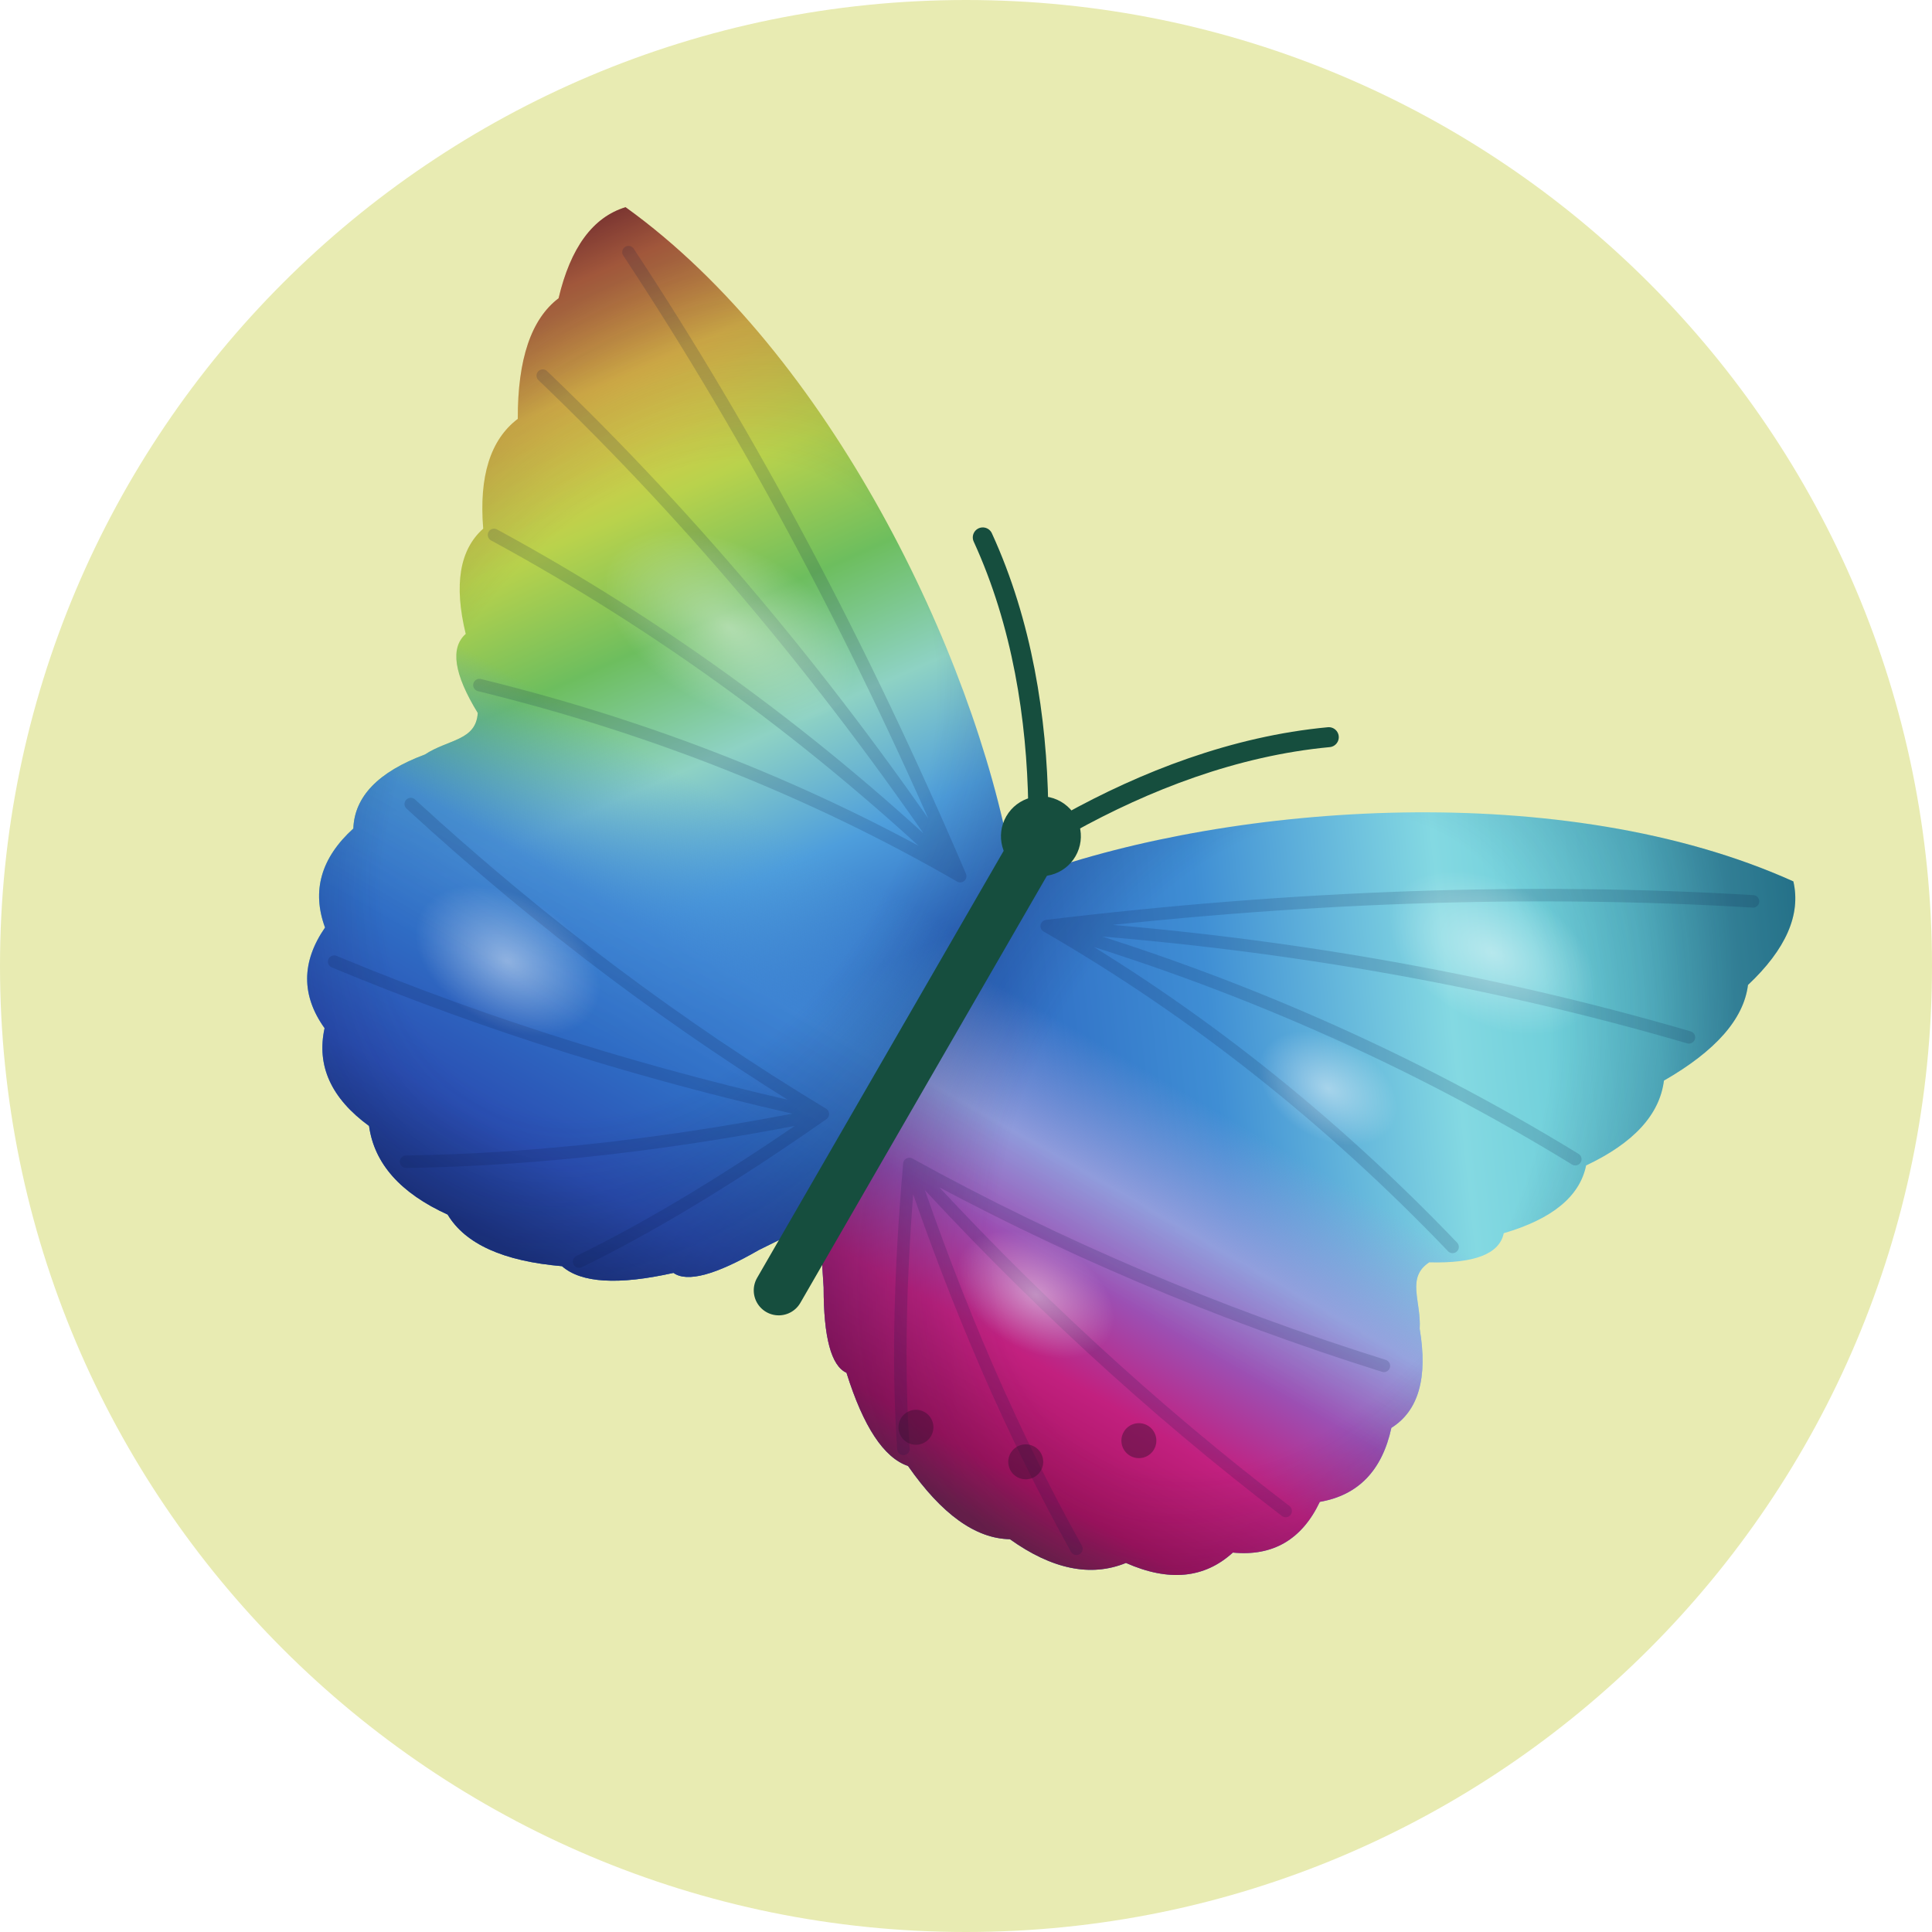
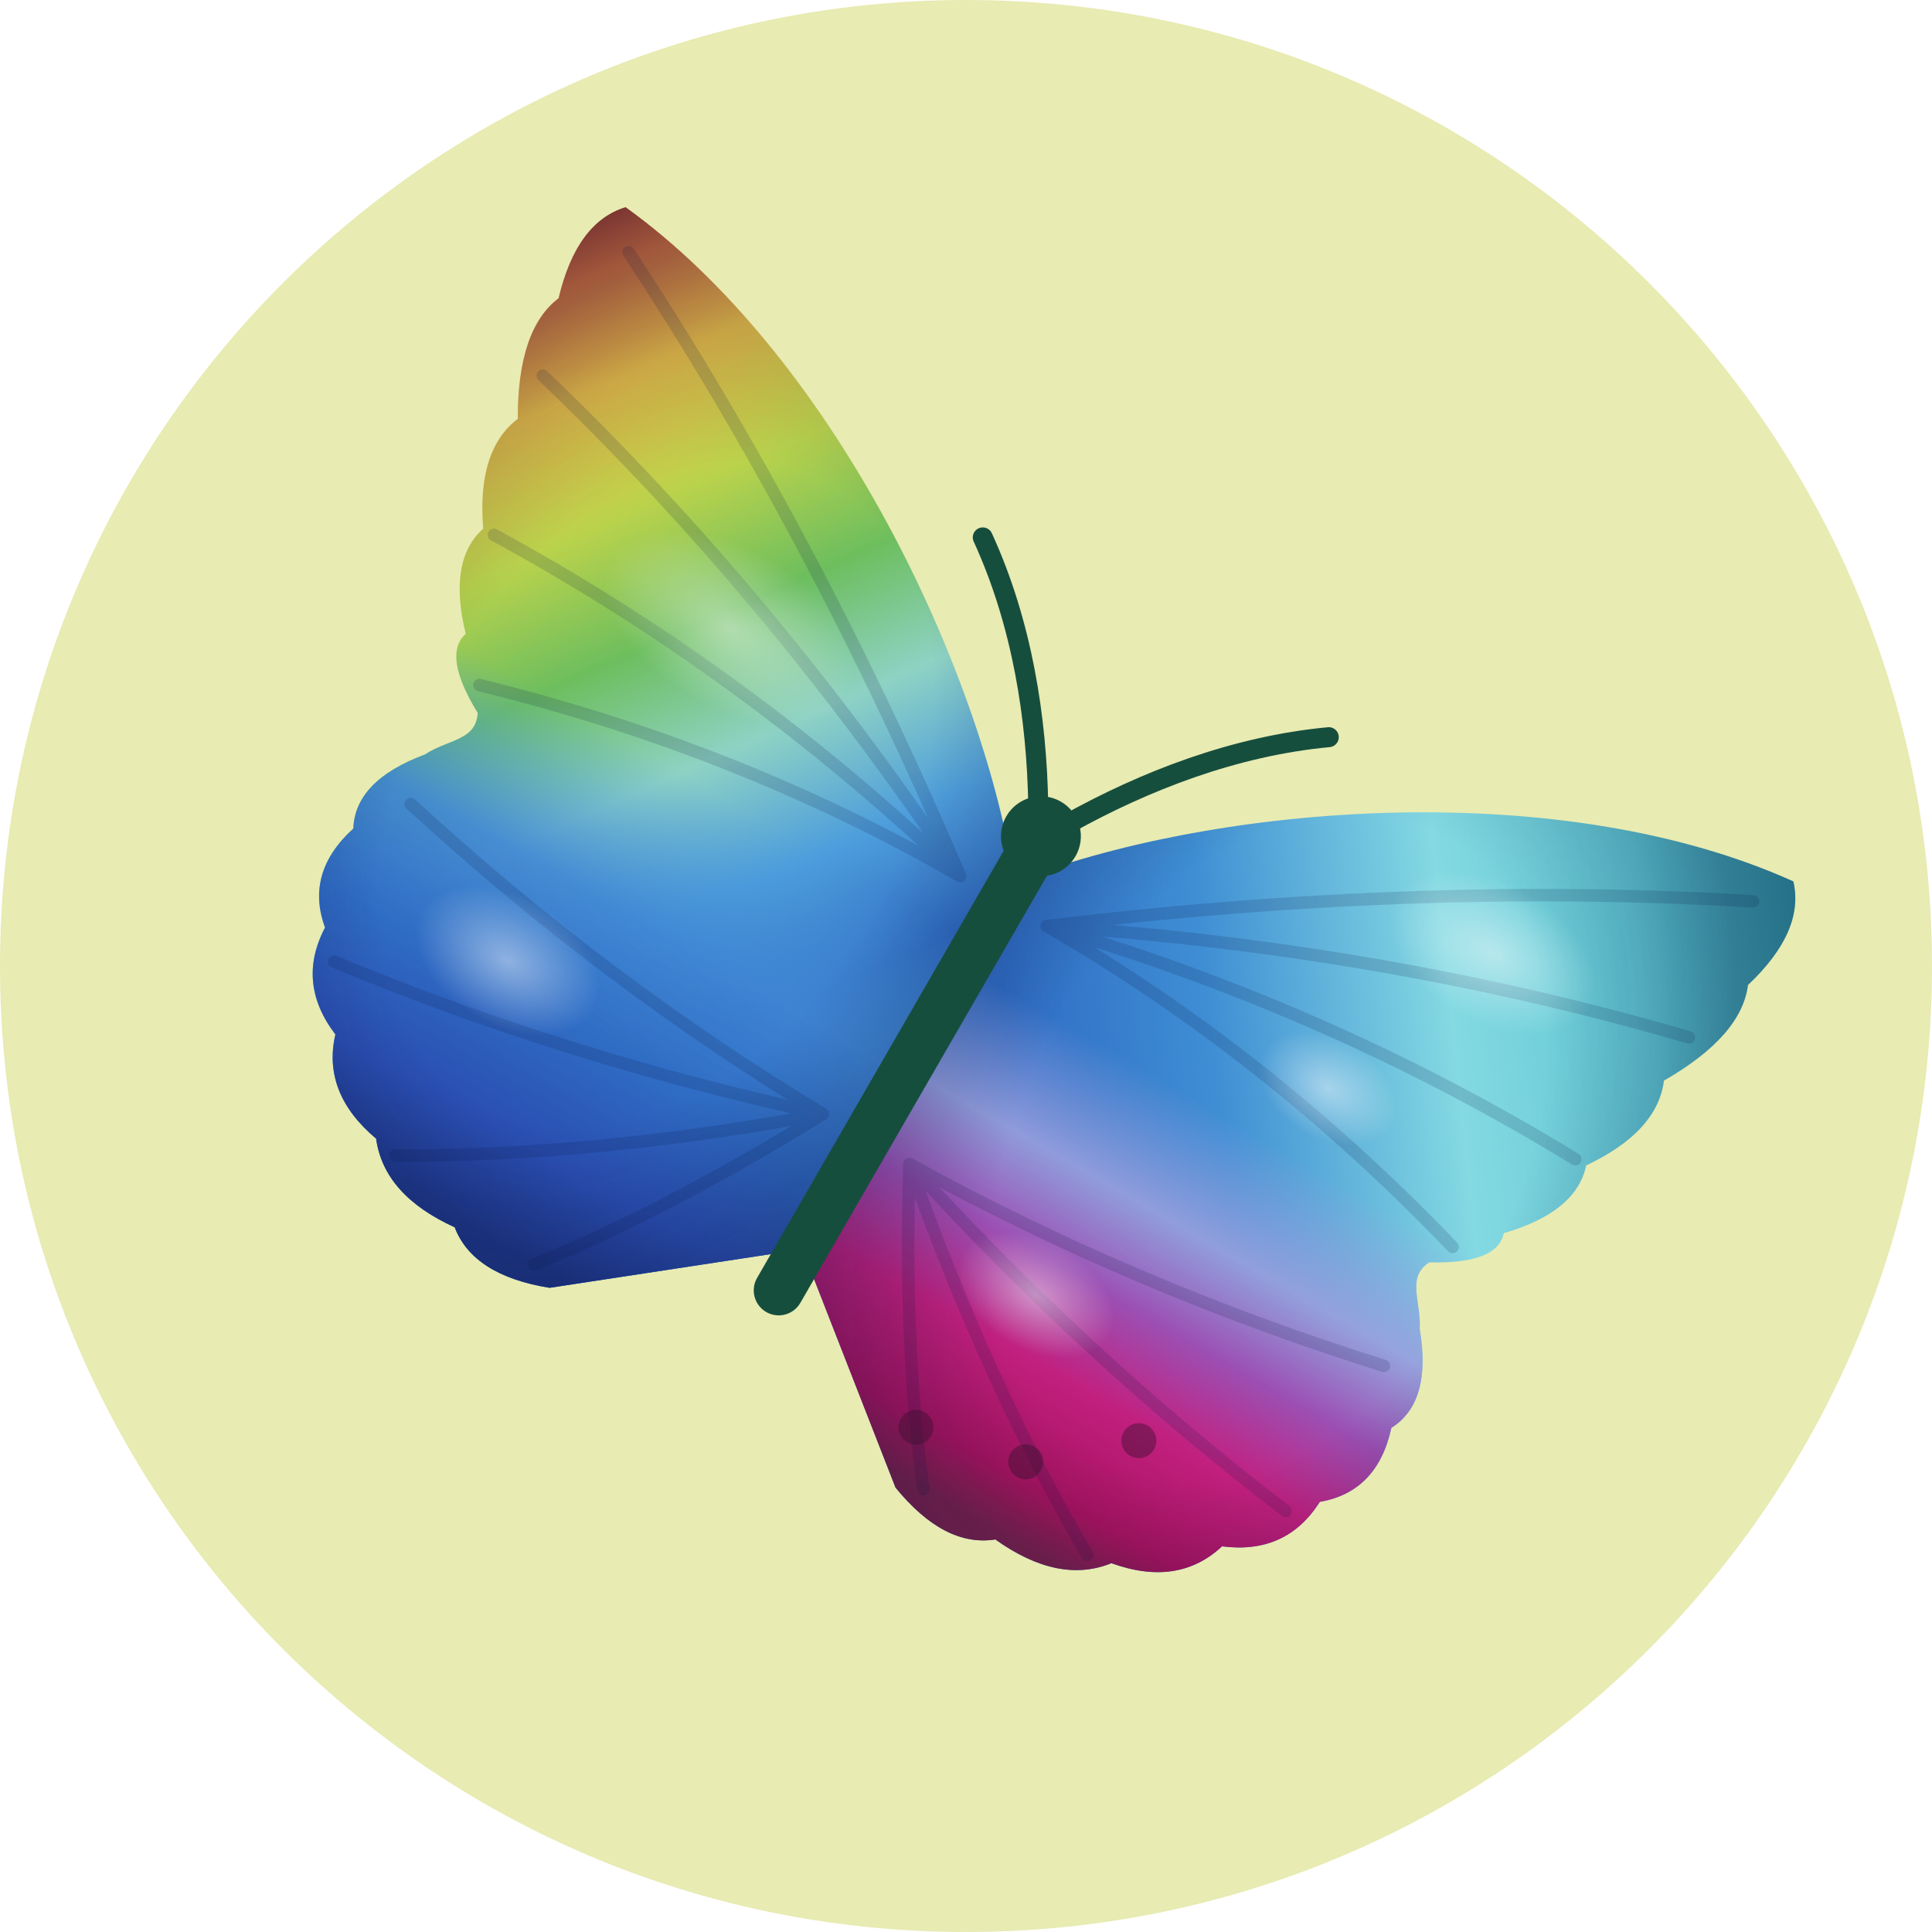
<svg xmlns="http://www.w3.org/2000/svg" viewBox="0 0 64 64">
  <defs>
    <linearGradient id="lw" gradientUnits="userSpaceOnUse" x1="5" y1="12" x2="31" y2="31">
      <stop offset="0" stop-color="#A63F2A" />
      <stop offset="0.07" stop-color="#E2743A" />
      <stop offset="0.2" stop-color="#F0C346" />
      <stop offset="0.36" stop-color="#B9D24C" />
      <stop offset="0.52" stop-color="#6DBE5E" />
      <stop offset="0.68" stop-color="#8ED2C4" />
      <stop offset="0.84" stop-color="#4E9EDC" />
      <stop offset="1" stop-color="#2F6CC4" />
    </linearGradient>
    <linearGradient id="lh" gradientUnits="userSpaceOnUse" x1="20" y1="31" x2="20" y2="51">
      <stop offset="0" stop-color="#4E9EDC" stop-opacity="0" />
      <stop offset="0.3" stop-color="#3F86D4" stop-opacity="0.9" />
      <stop offset="0.55" stop-color="#2F6CC4" />
      <stop offset="0.8" stop-color="#2A4EB2" />
      <stop offset="1" stop-color="#1D3585" />
    </linearGradient>
    <linearGradient id="rw" gradientUnits="userSpaceOnUse" x1="59" y1="12" x2="33" y2="31">
      <stop offset="0" stop-color="#2E97A6" />
      <stop offset="0.2" stop-color="#5CC6D2" />
      <stop offset="0.45" stop-color="#84D9E2" />
      <stop offset="0.75" stop-color="#3F8ED4" />
      <stop offset="1" stop-color="#2F6CC4" />
    </linearGradient>
    <linearGradient id="rh" gradientUnits="userSpaceOnUse" x1="44" y1="32" x2="44" y2="51">
      <stop offset="0" stop-color="#9AA0DE" stop-opacity="0" />
      <stop offset="0.25" stop-color="#9AA0DE" stop-opacity="0.9" />
      <stop offset="0.45" stop-color="#9C4FB3" />
      <stop offset="0.65" stop-color="#C2207F" />
      <stop offset="0.88" stop-color="#A5125E" />
      <stop offset="1" stop-color="#77204B" />
    </linearGradient>
    <radialGradient id="edge" cx="0.5" cy="0.5" r="0.6">
      <stop offset="0.6" stop-color="#0B1440" stop-opacity="0" />
      <stop offset="1" stop-color="#0B1440" stop-opacity="0.3" />
    </radialGradient>
    <radialGradient id="spot">
      <stop offset="0" stop-color="#fff" stop-opacity="0.45" />
      <stop offset="1" stop-color="#fff" stop-opacity="0" />
    </radialGradient>
-     <path id="ls" d="M31.5 27.5 C26 21 15 13.5 5 12.5 Q3.6 14 4.5 17 Q3.7 18.9 5.5 22 Q4.7 23.9 6.5 26.5 Q5.9 28.3 8 30.5 Q7.6 31.7 10 33 C10.5 34 9.5 34.5 9 35.5 Q7.1 37.8 8 39.5 Q7.2 42 9 43.5 Q8.8 46 11 47 Q11.7 49.2 14.5 49.5 Q15.9 51.3 19 51 Q20.8 52 24 50.5 Q25.5 50.8 28 48.5 Q29 48.6 30.5 46 L31.5 44.5 Z" />
-     <path id="rs" d="M32.5 27.5 C38 21 49 13.5 59 12.5 Q60.4 14 59.5 17 Q60.3 18.9 58.5 22 Q59.3 23.9 57.5 26.5 Q58.1 28.3 56 30.5 Q56.4 31.7 54 33 C53.5 34 54.5 34.5 55 35.5 Q56.9 37.8 56 39.5 Q56.8 42 55 43.5 Q55.2 46 53 47 Q52.3 49.2 49.5 49.5 Q48.1 51.3 45 51 Q43.2 52 40 50.5 Q38.5 50.8 36 48.5 Q35 48.6 33.5 46 L32.5 44.5 Z" />
+     <path id="ls" d="M31.5 27.5 C26 21 15 13.5 5 12.5 Q3.6 14 4.5 17 Q3.7 18.9 5.5 22 Q4.7 23.9 6.5 26.5 Q5.9 28.3 8 30.5 Q7.6 31.7 10 33 C10.5 34 9.5 34.5 9 35.5 Q7.1 37.8 8 39.5 Q7.2 42 9 43.5 Q9.1 46 11.5 47 Q12.2 49.3 15 49.8 Q16.4 51.6 19.5 51.3 Q21.1 52.6 24 51.5 L31.5 45.5 Z" />
+     <path id="rs" d="M32.5 27.5 C38 21 49 13.5 59 12.5 Q60.4 14 59.5 17 Q60.3 18.9 58.5 22 Q59.3 23.9 57.5 26.5 Q58.1 28.3 56 30.5 Q56.4 31.7 54 33 C53.5 34 54.5 34.5 55 35.5 Q56.9 37.8 56 39.5 Q56.8 42 55 43.5 Q54.9 46 52.5 47 Q51.8 49.3 49 49.8 Q47.6 51.6 44.5 51.3 Q42.9 52.6 40 51.5 L32.5 45.5 Z" />
  </defs>
  <circle cx="32" cy="32" r="32" fill="#E8EBB2" />
  <g transform="translate(32 32) scale(0.88) translate(-32 -32)">
    <g transform="rotate(30 32 32) translate(32 32) scale(0.94) translate(-32 -32)">
      <use href="#ls" fill="url(#lw)" />
      <use href="#rs" fill="url(#rw)" />
      <use href="#ls" fill="url(#lh)" />
      <use href="#rs" fill="url(#rh)" />
      <use href="#ls" fill="url(#edge)" />
      <use href="#rs" fill="url(#edge)" />
-       <path d="M30 29 Q18 20 6 14 M30 29 Q17.8 23 5.5 20 M30 29 Q18.5 26.2 7 26.5 M30 29 Q19.8 29 9.5 32 M30 40 Q19.8 39.8 9.5 37.5 M30 40 Q20 43.2 10 44.5 M30 40 Q23.2 46 16.5 50 M30 40 Q27.2 46 24.5 50 M34 29 Q46 20 58 14 M34 29 Q46.2 23 58.5 20 M34 29 Q45.5 26.2 57 26.5 M34 29 Q44.2 29 54.5 32 M34 40 Q44.2 39.8 54.5 37.5 M34 40 Q44 43.2 54 44.5 M34 40 Q40.8 46 47.5 50 M34 40 Q36.8 46 39.5 50" fill="none" stroke="#0B1440" stroke-opacity="0.16" stroke-width="0.5" stroke-linecap="round" />
+       <path d="M30 29 Q18 20 6 14 M30 29 Q17.8 23 5.5 20 M30 29 Q18.5 26.2 7 26.5 M30 29 Q19.8 29 9.5 32 M30 40 Q19.8 39.8 9.5 37.5 M30 40 Q20 43.2 10 44.5 M30 40 Q23 46 16 50 M30 40 Q26.5 46.5 23 51 M34 29 Q46 20 58 14 M34 29 Q46.2 23 58.5 20 M34 29 Q45.5 26.2 57 26.5 M34 29 Q44.2 29 54.5 32 M34 40 Q44.2 39.8 54.5 37.5 M34 40 Q44 43.2 54 44.5 M34 40 Q41 46 48 50 M34 40 Q37.5 46.5 41 51" fill="none" stroke="#0B1440" stroke-opacity="0.16" stroke-width="0.5" stroke-linecap="round" />
      <g fill="url(#spot)">
        <ellipse cx="17" cy="25" rx="5.5" ry="3.2" />
        <ellipse cx="16" cy="41" rx="4" ry="2.6" />
        <ellipse cx="50" cy="21" rx="4.5" ry="2.8" />
        <ellipse cx="47" cy="29" rx="3" ry="2" />
        <ellipse cx="41" cy="42" rx="3.4" ry="2.2" />
      </g>
      <g fill="#3A1030" opacity="0.45">
        <circle cx="39.5" cy="49" r="0.7" />
        <circle cx="44" cy="48" r="0.7" />
        <circle cx="47.5" cy="45" r="0.7" />
      </g>
      <g stroke="#164E3E" stroke-linecap="round" fill="none">
        <path d="M31.3 25c-1.8-3-4.2-6-7.3-8.2M32.7 25c1.8-3 4.2-6 7.3-8.2" stroke-width="0.8" />
        <line x1="32" y1="27" x2="32" y2="47" stroke-width="2" />
      </g>
      <circle cx="32" cy="26" r="1.6" fill="#164E3E" />
    </g>
  </g>
</svg>
